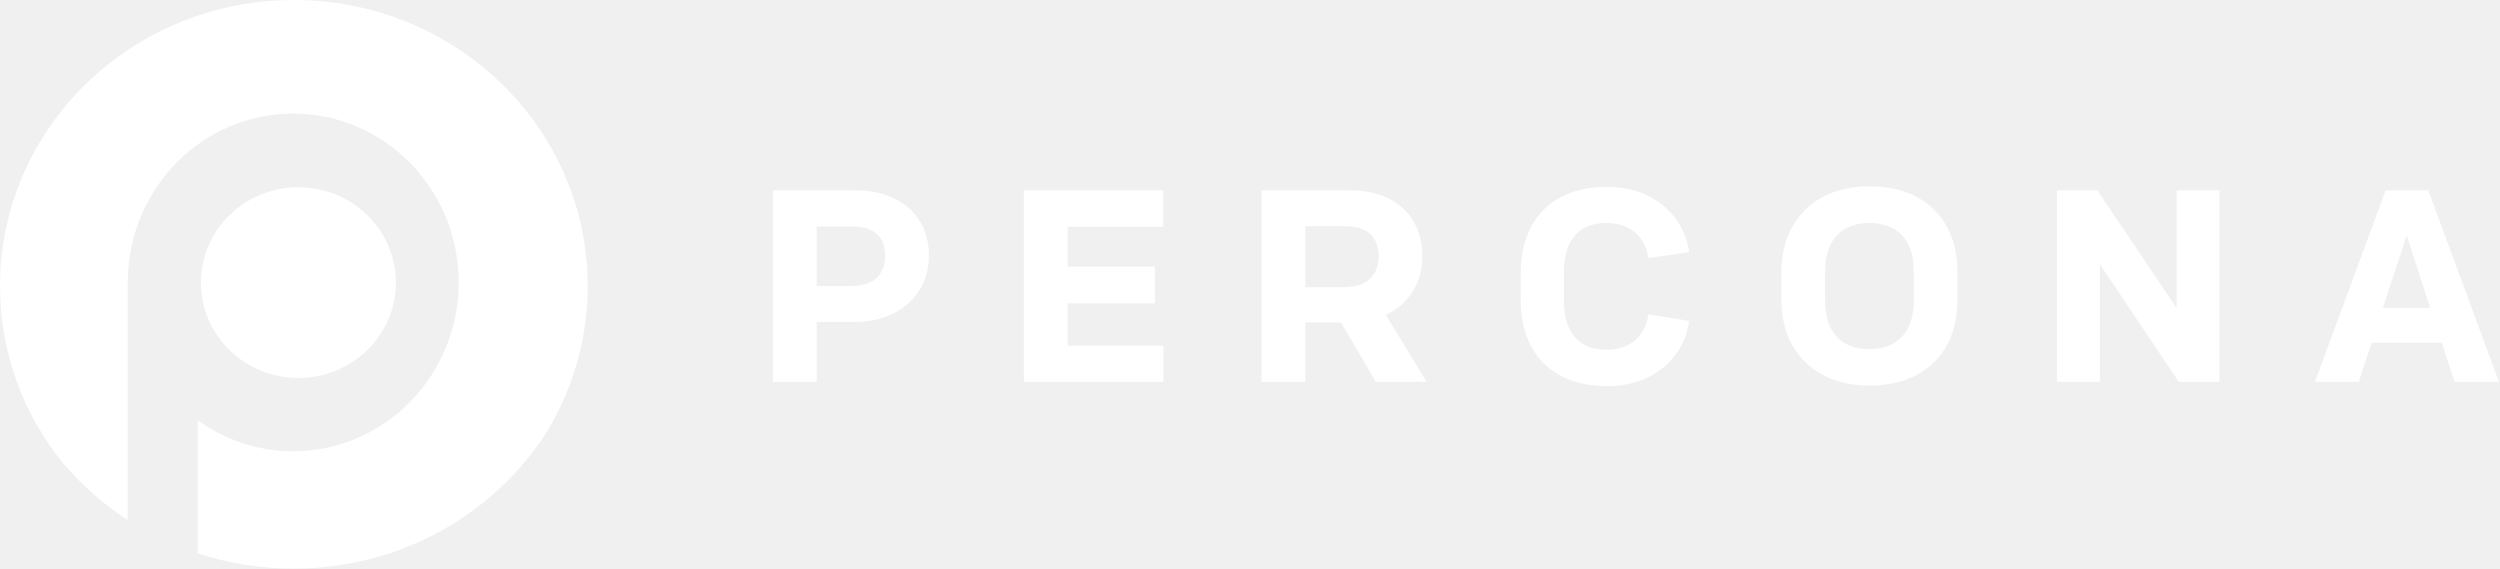
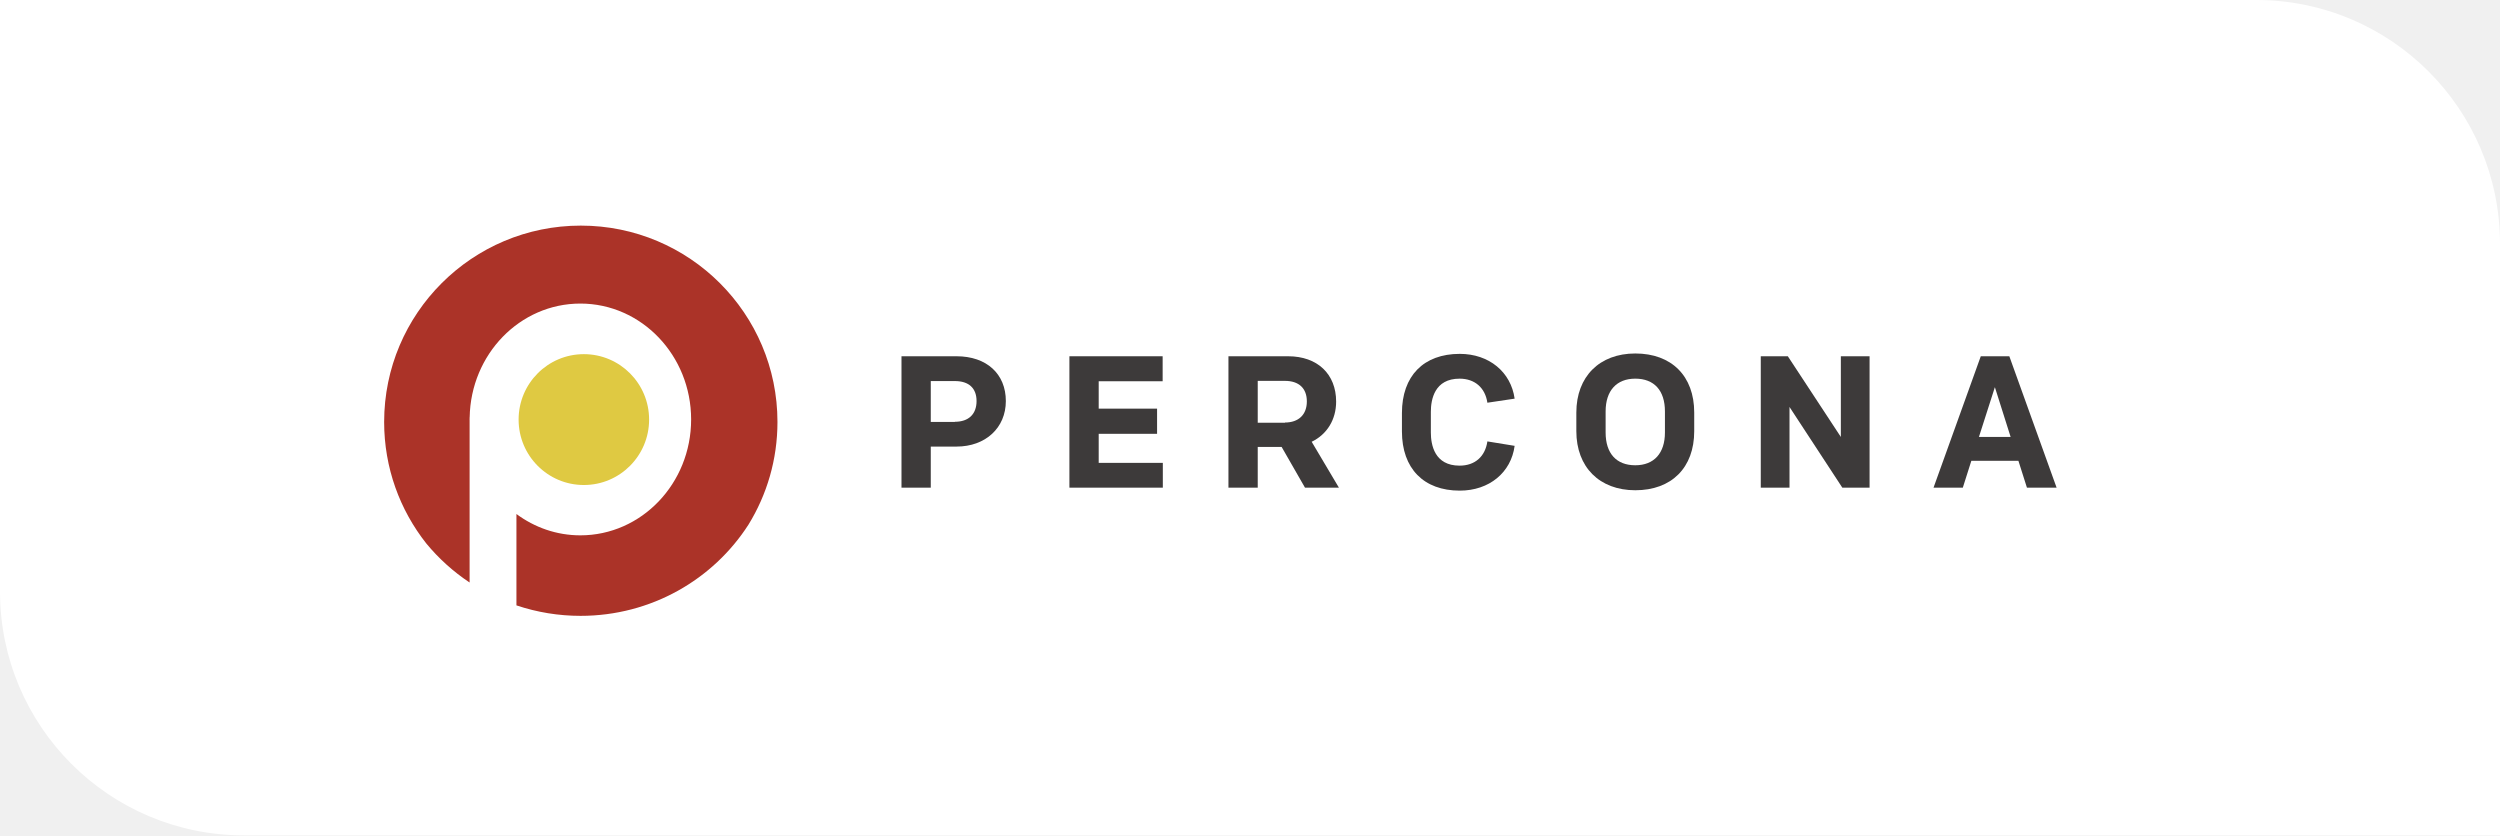
- <svg xmlns="http://www.w3.org/2000/svg" width="277" height="63" viewBox="0 0 277 63" fill="none">
-   <path d="M32.51 63C44.217 63 54.496 57.12 60.322 48.265C63.362 43.445 65.116 37.772 65.116 31.7C65.116 14.193 50.539 0 32.558 0C14.577 0 0 14.193 0 31.7C0 39.109 2.61 45.924 6.985 51.322C9.034 53.743 11.448 55.868 14.148 57.617V31.412C14.148 31.393 14.147 31.374 14.145 31.355C14.144 31.334 14.142 31.314 14.142 31.294C14.142 31.274 14.144 31.253 14.145 31.233C14.147 31.214 14.148 31.195 14.148 31.175V30.953H14.159C14.339 20.779 22.466 12.585 32.482 12.585C42.611 12.585 50.822 20.961 50.822 31.294C50.822 41.626 42.611 50.003 32.482 50.003C28.537 50.003 24.892 48.72 21.901 46.558V61.309C25.323 62.431 28.905 63.002 32.51 63Z" fill="white" />
-   <path d="M33.062 41.877C39.028 41.877 43.864 37.148 43.864 31.315C43.864 25.481 39.028 20.752 33.062 20.752C27.096 20.752 22.26 25.481 22.26 31.315C22.26 37.148 27.096 41.877 33.062 41.877Z" fill="white" />
-   <path d="M85.644 42.305V21.092H94.758C99.729 21.092 102.921 23.931 102.921 28.323C102.921 32.655 99.545 35.673 94.758 35.673H90.493V42.305H85.644ZM94.482 31.669C96.753 31.669 98.072 30.444 98.072 28.323C98.072 26.231 96.784 25.096 94.482 25.096H90.493V31.699H94.482V31.669Z" fill="white" />
-   <path d="M113.447 42.305V21.092H128.882V25.126H118.296V29.548H127.962V33.611H118.296V38.302H128.913V42.305H113.447Z" fill="white" />
-   <path d="M152.449 42.305L148.582 35.732H144.624V42.305H139.775V21.092H149.656C154.505 21.092 157.604 23.961 157.604 28.413C157.604 31.311 156.1 33.701 153.553 34.896L158.064 42.305H152.449ZM149.135 31.789C151.405 31.789 152.756 30.504 152.756 28.382C152.756 26.261 151.436 25.066 149.135 25.066H144.624V31.819H149.135V31.789Z" fill="white" />
-   <path d="M207.131 42.723C201.209 42.723 197.373 38.988 197.373 33.192V30.174C197.373 24.378 201.209 20.643 207.131 20.643C213.145 20.643 216.889 24.288 216.889 30.174V33.192C216.889 39.078 213.145 42.723 207.131 42.723ZM207.131 24.707C204.032 24.707 202.221 26.649 202.221 29.995V33.401C202.221 36.777 204.001 38.69 207.131 38.69C210.23 38.69 212.041 36.747 212.041 33.401V29.995C212.041 26.619 210.261 24.707 207.131 24.707Z" fill="white" />
-   <path d="M241.409 42.305L232.664 29.279V42.305H227.906V21.092H232.387L241.164 34.119V21.092H245.92V42.305H241.409Z" fill="white" />
-   <path d="M271.969 42.305L270.558 37.973H262.764L261.354 42.305H256.504L264.328 21.092H269.054L276.88 42.305H271.969ZM269.269 34.119L266.661 26.082L264.021 34.119H269.269Z" fill="white" />
-   <path d="M182.644 34.837C182.276 37.287 180.588 38.751 178.041 38.751C173.899 38.751 173.285 35.405 173.285 33.403V30.057C173.285 28.055 173.899 24.709 178.041 24.709C180.558 24.709 182.276 26.172 182.644 28.593L187.155 27.935C186.541 23.633 182.92 20.705 178.072 20.705C172.088 20.705 168.498 24.26 168.498 30.266V33.224C168.498 39.199 172.088 42.785 178.072 42.785C182.951 42.785 186.572 39.856 187.155 35.554L182.644 34.837Z" fill="white" />
+ <svg xmlns="http://www.w3.org/2000/svg" width="410" height="137" viewBox="0 0 410 137" fill="none">
+   <path d="M0 0H370C392.091 0 410 17.909 410 40V137H40C17.909 137 0 119.091 0 97V0Z" fill="white" />
+   <g clip-path="url(#clip0)">
+     <path d="M95.205 101C106.802 101 116.984 95.027 122.756 86.031C125.768 81.134 127.504 75.371 127.504 69.203C127.504 51.418 113.064 37 95.252 37C77.44 37 63 51.418 63 69.203C63 76.73 65.586 83.653 69.919 89.136C71.949 91.596 74.341 93.755 77.015 95.532V68.911C77.015 68.891 77.014 68.872 77.012 68.852C77.011 68.832 77.01 68.811 77.01 68.791C77.01 68.77 77.011 68.749 77.012 68.729C77.014 68.71 77.015 68.69 77.015 68.67V68.445H77.026C77.205 58.109 85.255 49.785 95.177 49.785C105.211 49.785 113.345 58.294 113.345 68.791C113.345 79.287 105.211 87.796 95.177 87.796C91.269 87.796 87.659 86.493 84.695 84.297V99.282C88.085 100.421 91.633 101.001 95.205 101Z" fill="#AB3328" />
+     <path d="M95.752 79.542C101.662 79.542 106.453 74.738 106.453 68.812C106.453 62.885 101.662 58.081 95.752 58.081C89.842 58.081 85.051 62.885 85.051 68.812C85.051 74.738 89.842 79.542 95.752 79.542Z" fill="#DFC942" />
+     <path d="M147.844 79.977V58.427H156.872C161.796 58.427 164.958 61.311 164.958 65.772C164.958 70.174 161.614 73.239 156.872 73.239H152.647V79.977H147.844ZM156.598 69.172C158.848 69.172 160.155 67.927 160.155 65.772C160.155 63.648 158.878 62.494 156.598 62.494H152.647V69.202H156.598V69.172Z" fill="#3D3A3A" />
+     <path d="M175.383 79.977V58.427H190.673V62.525H180.186V67.017H189.761V71.145H180.186V75.91H190.703V79.977H175.383Z" fill="#3D3A3A" />
+     <path d="M214.019 79.977L210.189 73.3H206.268V79.977H201.465V58.427H211.253C216.056 58.427 219.126 61.341 219.126 65.864C219.126 68.808 217.637 71.236 215.114 72.45L219.582 79.977H214.019ZM210.736 69.293C212.986 69.293 214.323 67.988 214.323 65.833C214.323 63.678 213.016 62.464 210.736 62.464H206.268V69.324H210.736V69.293Z" fill="#3D3A3A" />
+     <path d="M268.186 80.401C262.319 80.401 258.52 76.607 258.52 70.719V67.653C258.52 61.765 262.319 57.971 268.186 57.971C274.144 57.971 277.852 61.674 277.852 67.653V70.719C277.852 76.698 274.144 80.401 268.186 80.401ZM268.186 62.099C265.116 62.099 263.322 64.072 263.322 67.471V70.931C263.322 74.361 265.085 76.304 268.186 76.304C271.256 76.304 273.05 74.331 273.05 70.931V67.471C273.05 64.042 271.286 62.099 268.186 62.099Z" fill="#3D3A3A" />
+     <path d="M302.142 79.977L293.479 66.744V79.977H288.766V58.427H293.205L301.899 71.661V58.427H306.61V79.977H302.142Z" fill="#3D3A3A" />
+     <path d="M332.418 79.977L331.02 75.576H323.299L321.902 79.977H317.098L324.848 58.427H329.53L337.283 79.977H332.418ZM329.743 71.661L327.16 63.496L324.544 71.661H329.743Z" fill="#3D3A3A" />
+     <path d="M243.931 72.39C243.567 74.879 241.895 76.366 239.372 76.366C235.268 76.366 234.66 72.967 234.66 70.933V67.534C234.66 65.5 235.268 62.101 239.372 62.101C241.864 62.101 243.567 63.588 243.931 66.046L248.4 65.379C247.792 61.008 244.205 58.034 239.402 58.034C233.474 58.034 229.918 61.645 229.918 67.746V70.751C229.918 76.822 233.474 80.464 239.402 80.464C244.235 80.464 247.822 77.489 248.4 73.118L243.931 72.39Z" fill="#3D3A3A" />
+   </g>
+   <defs>
+     <clipPath id="clip0">
+       <rect width="274.4" height="64" fill="white" transform="translate(63 37)" />
+     </clipPath>
+   </defs>
</svg>
